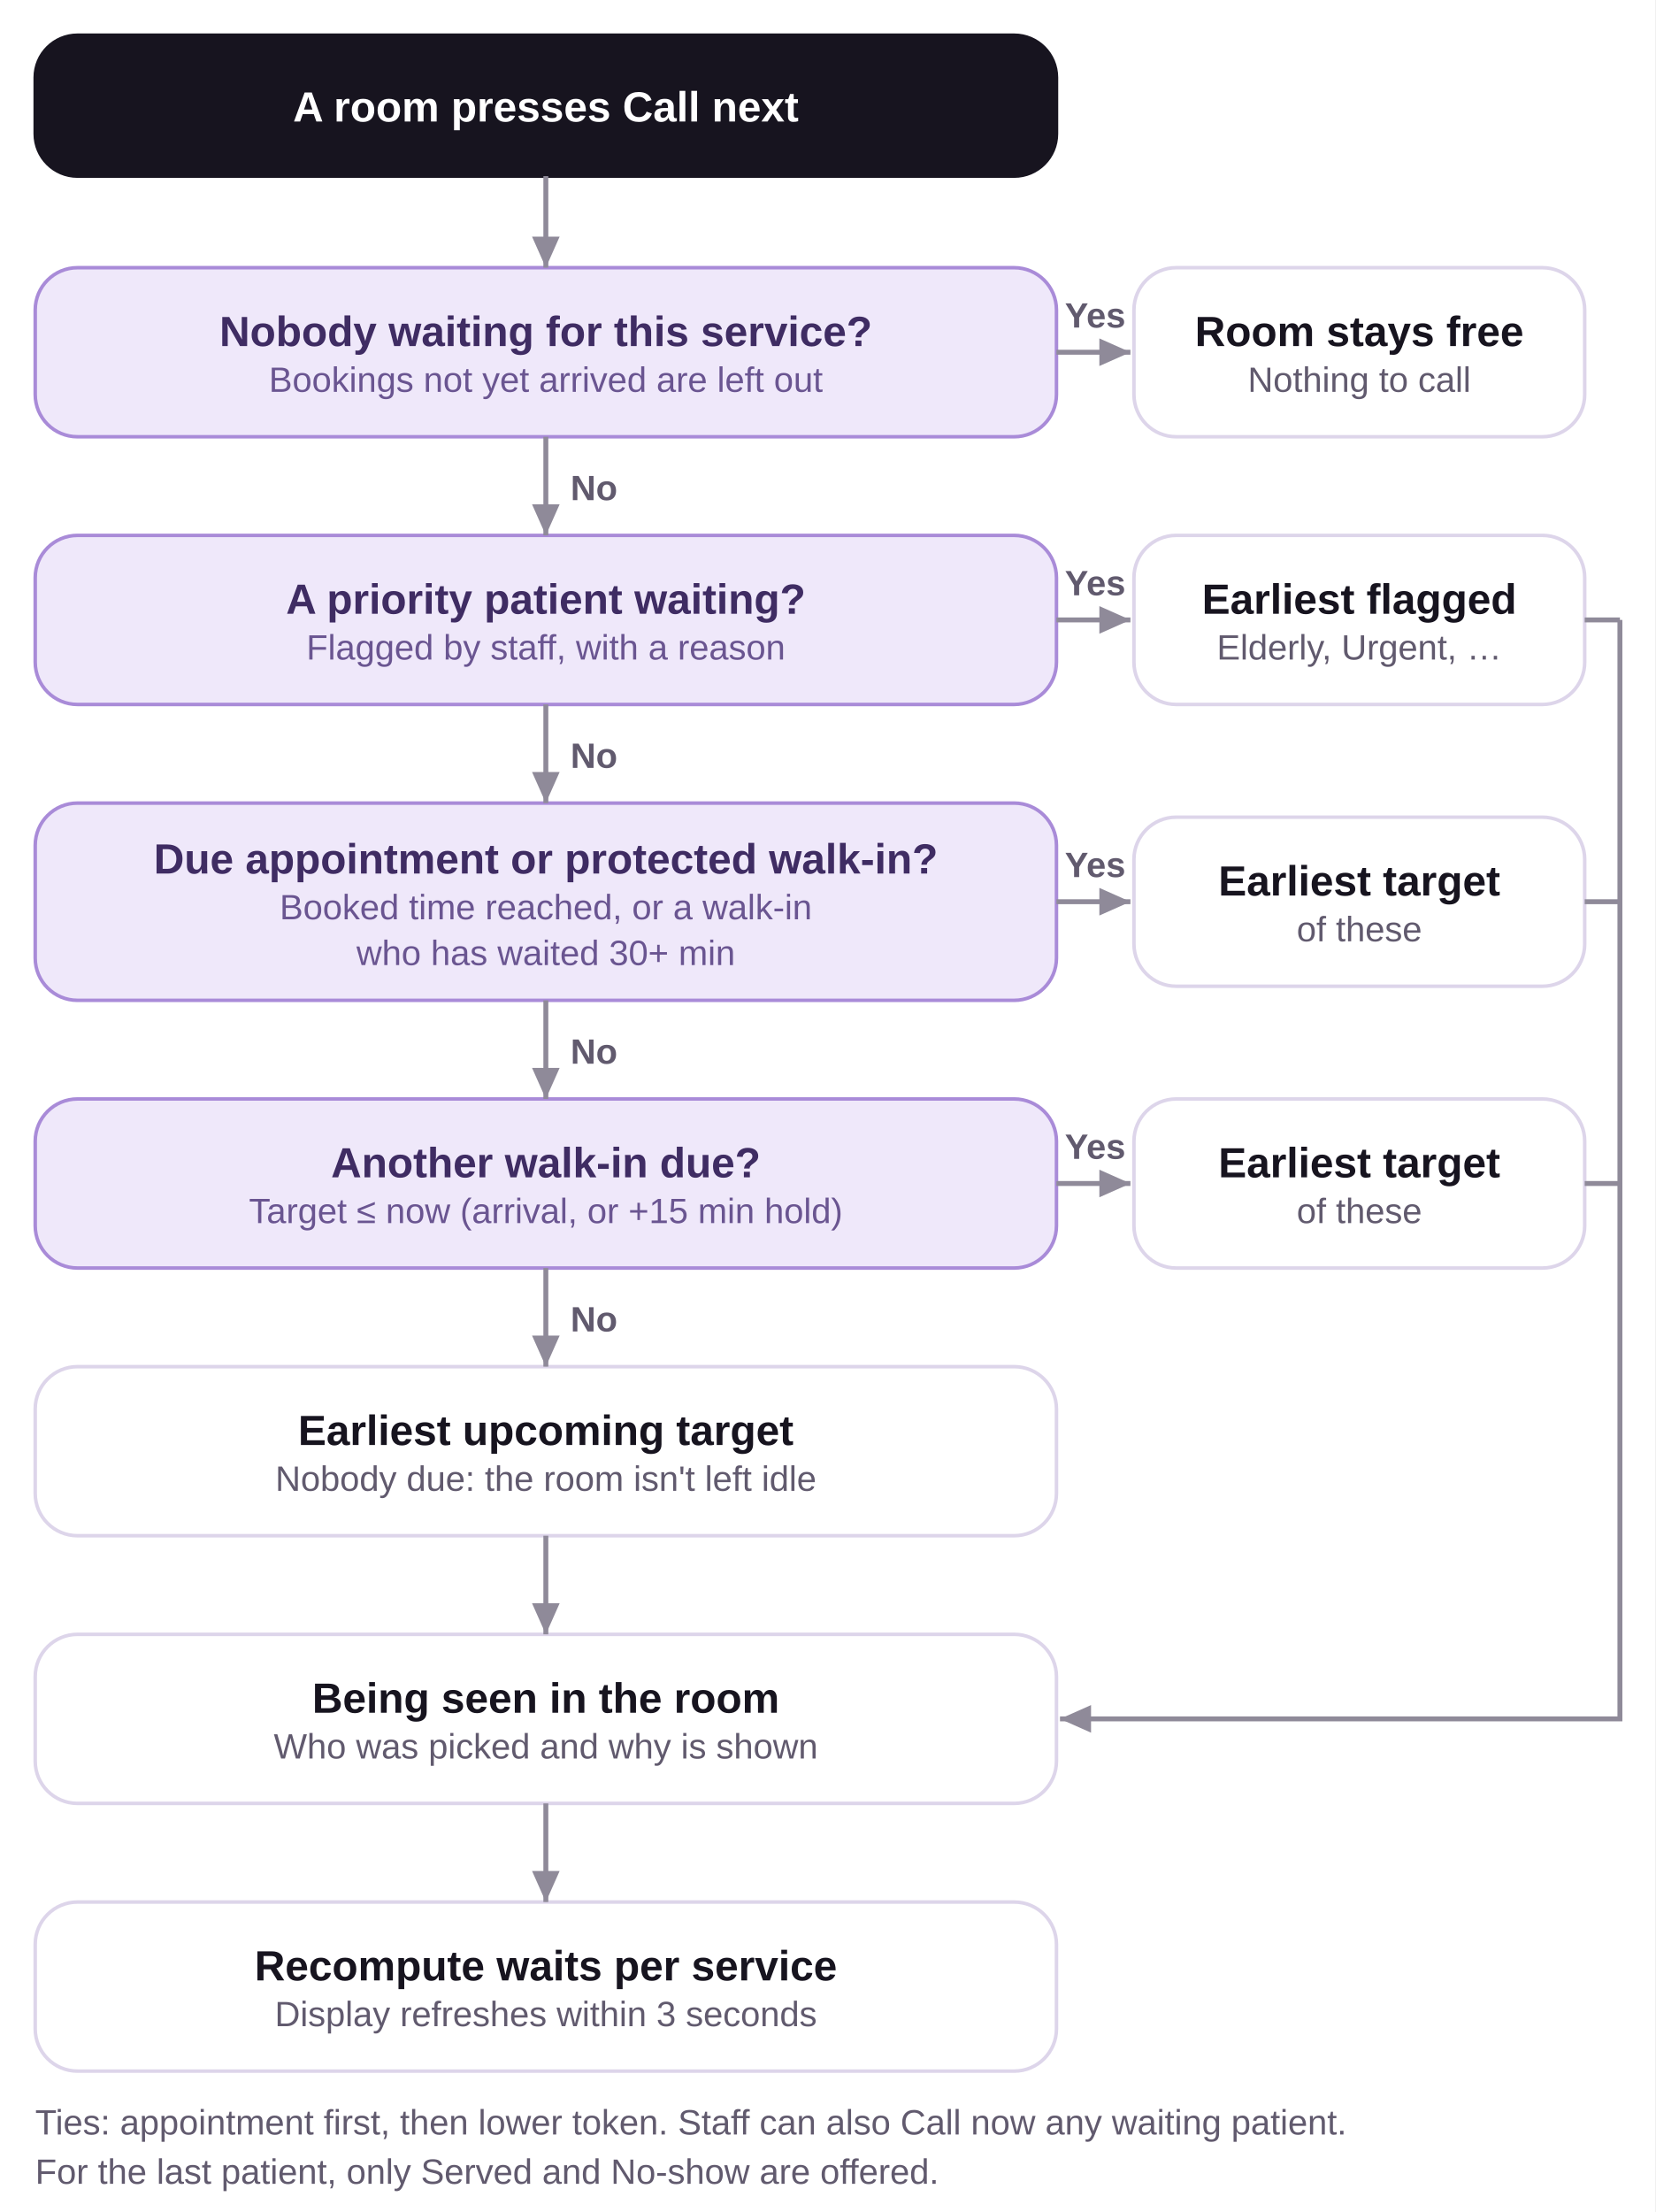
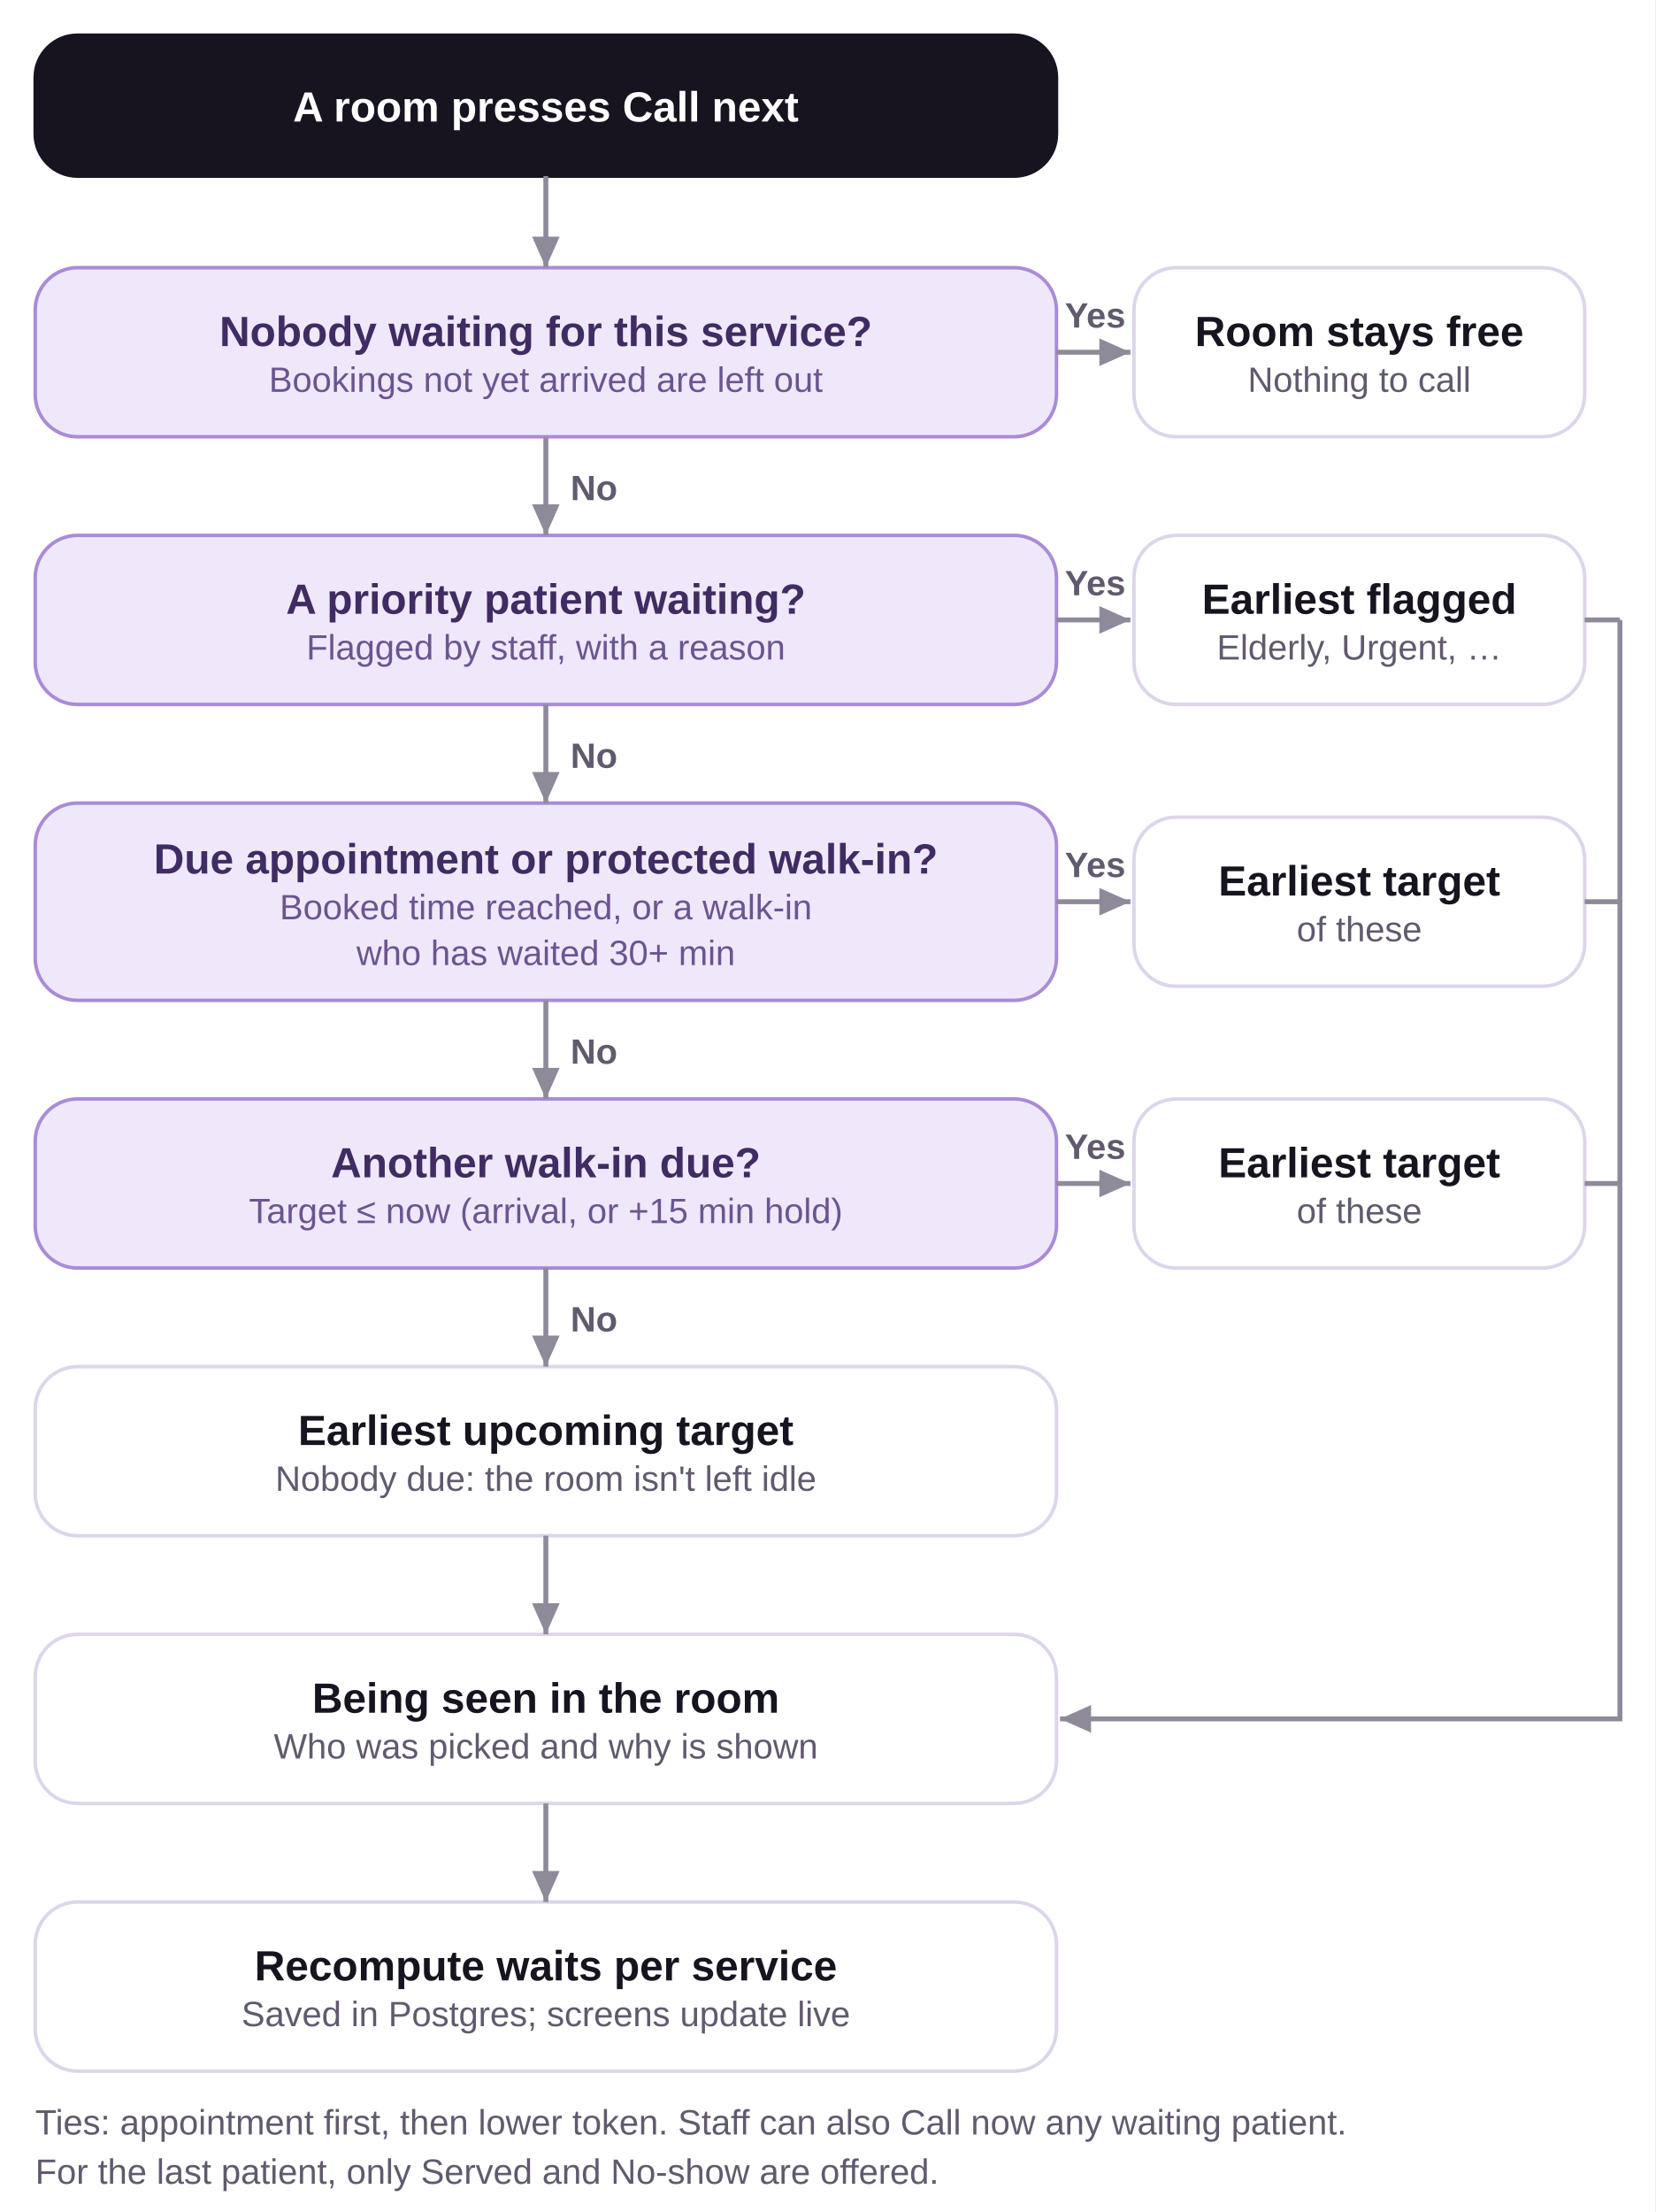
<svg xmlns="http://www.w3.org/2000/svg" viewBox="0 0 470 628" width="470" height="628" role="img" aria-label="Call next decision for one room: priority, due appointments and protected walk-ins, other due walk-ins, else the earliest upcoming" font-family="Manrope, 'Segoe UI', Arial, sans-serif">
  <defs>
    <marker id="head" viewBox="0 0 10 10" refX="9" refY="5" markerWidth="7" markerHeight="7" orient="auto-start-reverse">
      <path d="M0 1 L9 5 L0 9 z" fill="#8f8a99" />
    </marker>
  </defs>
  <rect width="470" height="628" fill="#ffffff" />
  <rect x="10" y="10" width="290" height="40" rx="12" fill="#17141f" stroke="#17141f" stroke-width="1" />
  <text x="155" y="34.5" text-anchor="middle" font-size="12" font-weight="700" fill="#ffffff">A room presses Call next</text>
  <rect x="10" y="76" width="290" height="48" rx="12" fill="#efe8fa" stroke="#a98bd8" stroke-width="1" />
  <text x="155" y="98.25" text-anchor="middle" font-size="12" font-weight="700" fill="#3f2c63">Nobody waiting for this service?</text>
  <text x="155" y="111.25" text-anchor="middle" font-size="10" fill="#6a5591">Bookings not yet arrived are left out</text>
  <rect x="322" y="76" width="128" height="48" rx="12" fill="#ffffff" stroke="#ddd5ea" stroke-width="1" />
  <text x="386" y="98.25" text-anchor="middle" font-size="12" font-weight="700" fill="#17141f">Room stays free</text>
  <text x="386" y="111.25" text-anchor="middle" font-size="10" fill="#615a6e">Nothing to call</text>
  <rect x="10" y="152" width="290" height="48" rx="12" fill="#efe8fa" stroke="#a98bd8" stroke-width="1" />
  <text x="155" y="174.25" text-anchor="middle" font-size="12" font-weight="700" fill="#3f2c63">A priority patient waiting?</text>
  <text x="155" y="187.25" text-anchor="middle" font-size="10" fill="#6a5591">Flagged by staff, with a reason</text>
  <rect x="322" y="152" width="128" height="48" rx="12" fill="#ffffff" stroke="#ddd5ea" stroke-width="1" />
  <text x="386" y="174.25" text-anchor="middle" font-size="12" font-weight="700" fill="#17141f">Earliest flagged</text>
  <text x="386" y="187.25" text-anchor="middle" font-size="10" fill="#615a6e">Elderly, Urgent, …</text>
  <rect x="10" y="228" width="290" height="56" rx="12" fill="#efe8fa" stroke="#a98bd8" stroke-width="1" />
  <text x="155" y="248" text-anchor="middle" font-size="12" font-weight="700" fill="#3f2c63">Due appointment or protected walk-in?</text>
  <text x="155" y="261" text-anchor="middle" font-size="10" fill="#6a5591">Booked time reached, or a walk-in</text>
  <text x="155" y="274" text-anchor="middle" font-size="10" fill="#6a5591">who has waited 30+ min</text>
  <rect x="322" y="232" width="128" height="48" rx="12" fill="#ffffff" stroke="#ddd5ea" stroke-width="1" />
  <text x="386" y="254.25" text-anchor="middle" font-size="12" font-weight="700" fill="#17141f">Earliest target</text>
  <text x="386" y="267.25" text-anchor="middle" font-size="10" fill="#615a6e">of these</text>
  <rect x="10" y="312" width="290" height="48" rx="12" fill="#efe8fa" stroke="#a98bd8" stroke-width="1" />
  <text x="155" y="334.25" text-anchor="middle" font-size="12" font-weight="700" fill="#3f2c63">Another walk-in due?</text>
  <text x="155" y="347.25" text-anchor="middle" font-size="10" fill="#6a5591">Target ≤ now (arrival, or +15 min hold)</text>
  <rect x="322" y="312" width="128" height="48" rx="12" fill="#ffffff" stroke="#ddd5ea" stroke-width="1" />
  <text x="386" y="334.25" text-anchor="middle" font-size="12" font-weight="700" fill="#17141f">Earliest target</text>
  <text x="386" y="347.25" text-anchor="middle" font-size="10" fill="#615a6e">of these</text>
  <rect x="10" y="388" width="290" height="48" rx="12" fill="#ffffff" stroke="#ddd5ea" stroke-width="1" />
  <text x="155" y="410.25" text-anchor="middle" font-size="12" font-weight="700" fill="#17141f">Earliest upcoming target</text>
  <text x="155" y="423.25" text-anchor="middle" font-size="10" fill="#615a6e">Nobody due: the room isn't left idle</text>
  <rect x="10" y="464" width="290" height="48" rx="12" fill="#ffffff" stroke="#ddd5ea" stroke-width="1" />
  <text x="155" y="486.25" text-anchor="middle" font-size="12" font-weight="700" fill="#17141f">Being seen in the room</text>
  <text x="155" y="499.25" text-anchor="middle" font-size="10" fill="#615a6e">Who was picked and why is shown</text>
  <rect x="10" y="540" width="290" height="48" rx="12" fill="#ffffff" stroke="#ddd5ea" stroke-width="1" />
  <text x="155" y="562.25" text-anchor="middle" font-size="12" font-weight="700" fill="#17141f">Recompute waits per service</text>
-   <text x="155" y="575.25" text-anchor="middle" font-size="10" fill="#615a6e">Display refreshes within 3 seconds</text>
+   <text x="155" y="575.25" text-anchor="middle" font-size="10" fill="#615a6e">Saved in Postgres; screens update live</text>
  <path d="M155 50 L155 76" fill="none" stroke="#8f8a99" stroke-width="1.4" marker-end="url(#head)" />
  <path d="M300 100 L321 100" fill="none" stroke="#8f8a99" stroke-width="1.4" marker-end="url(#head)" />
  <text x="311" y="93" text-anchor="middle" font-size="10" font-weight="600" fill="#615a6e">Yes</text>
  <path d="M155 124 L155 152" fill="none" stroke="#8f8a99" stroke-width="1.4" marker-end="url(#head)" />
  <text x="162" y="142" text-anchor="start" font-size="10" font-weight="600" fill="#615a6e">No</text>
  <path d="M300 176 L321 176" fill="none" stroke="#8f8a99" stroke-width="1.4" marker-end="url(#head)" />
  <text x="311" y="169" text-anchor="middle" font-size="10" font-weight="600" fill="#615a6e">Yes</text>
  <path d="M155 200 L155 228" fill="none" stroke="#8f8a99" stroke-width="1.4" marker-end="url(#head)" />
  <text x="162" y="218" text-anchor="start" font-size="10" font-weight="600" fill="#615a6e">No</text>
  <path d="M300 256 L321 256" fill="none" stroke="#8f8a99" stroke-width="1.4" marker-end="url(#head)" />
  <text x="311" y="249" text-anchor="middle" font-size="10" font-weight="600" fill="#615a6e">Yes</text>
  <path d="M155 284 L155 312" fill="none" stroke="#8f8a99" stroke-width="1.4" marker-end="url(#head)" />
  <text x="162" y="302" text-anchor="start" font-size="10" font-weight="600" fill="#615a6e">No</text>
  <path d="M300 336 L321 336" fill="none" stroke="#8f8a99" stroke-width="1.4" marker-end="url(#head)" />
  <text x="311" y="329" text-anchor="middle" font-size="10" font-weight="600" fill="#615a6e">Yes</text>
  <path d="M155 360 L155 388" fill="none" stroke="#8f8a99" stroke-width="1.4" marker-end="url(#head)" />
  <text x="162" y="378" text-anchor="start" font-size="10" font-weight="600" fill="#615a6e">No</text>
  <path d="M155 436 L155 464" fill="none" stroke="#8f8a99" stroke-width="1.4" marker-end="url(#head)" />
  <path d="M450 176 L460 176" fill="none" stroke="#8f8a99" stroke-width="1.4" />
  <path d="M450 256 L460 256" fill="none" stroke="#8f8a99" stroke-width="1.4" />
  <path d="M450 336 L460 336" fill="none" stroke="#8f8a99" stroke-width="1.4" />
  <path d="M460 176 L460 488 L301 488" fill="none" stroke="#8f8a99" stroke-width="1.4" marker-end="url(#head)" />
  <path d="M155 512 L155 540" fill="none" stroke="#8f8a99" stroke-width="1.4" marker-end="url(#head)" />
  <text x="10" y="606" font-size="10" fill="#615a6e">Ties: appointment first, then lower token. Staff can also Call now any waiting patient.</text>
  <text x="10" y="620" font-size="10" fill="#615a6e">For the last patient, only Served and No-show are offered.</text>
</svg>
